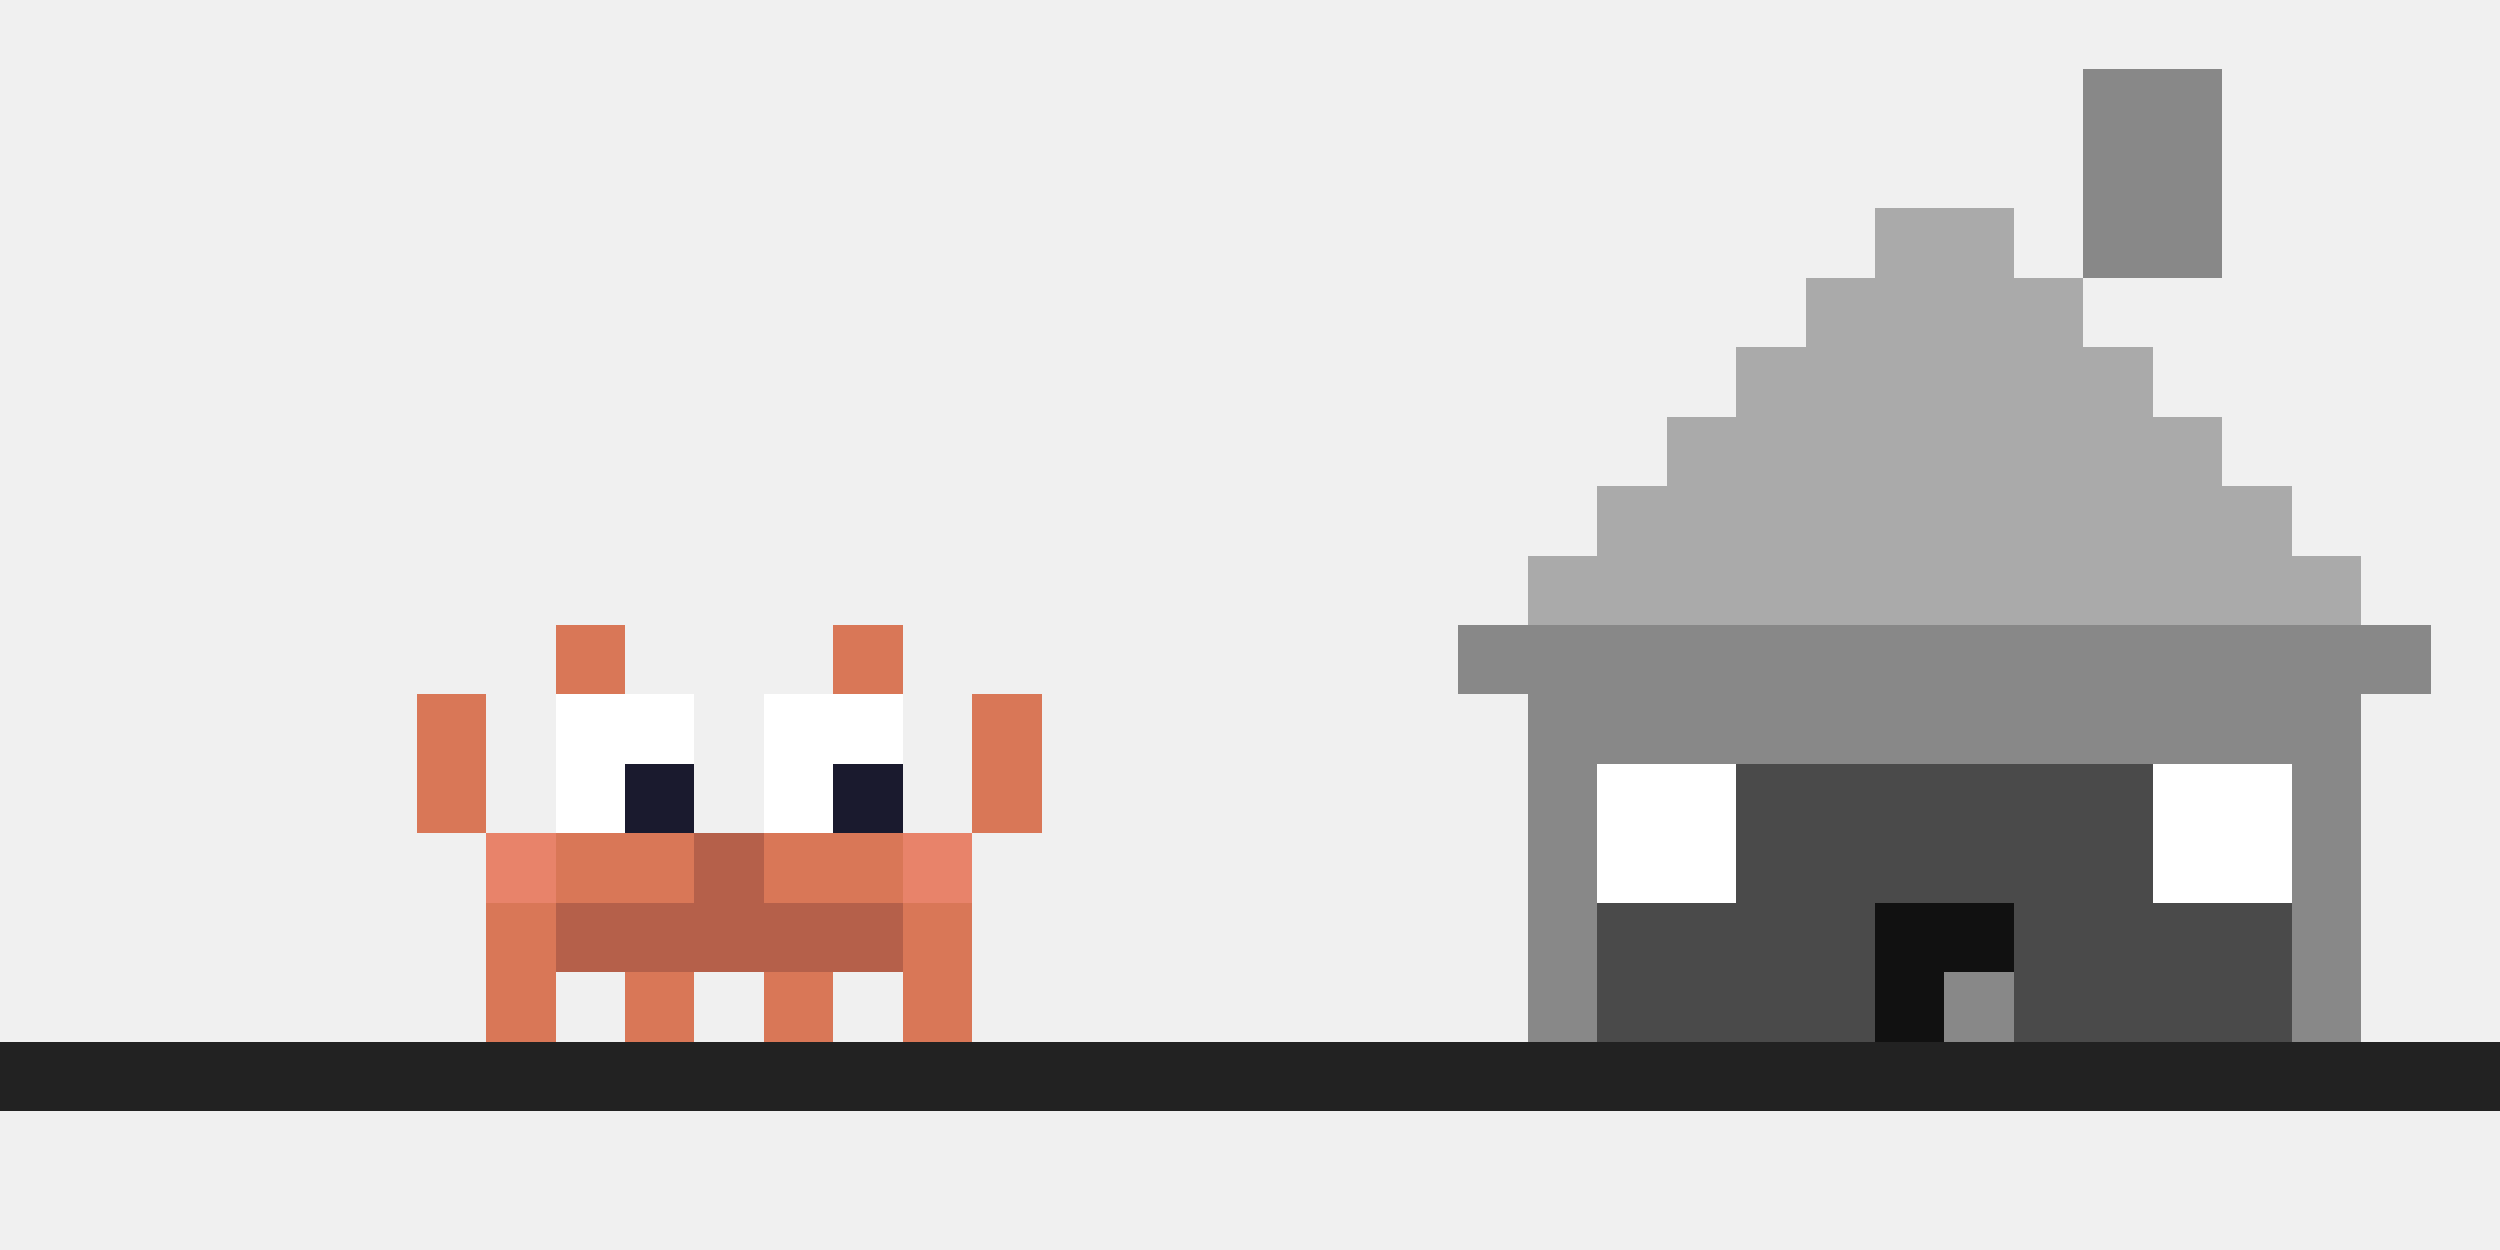
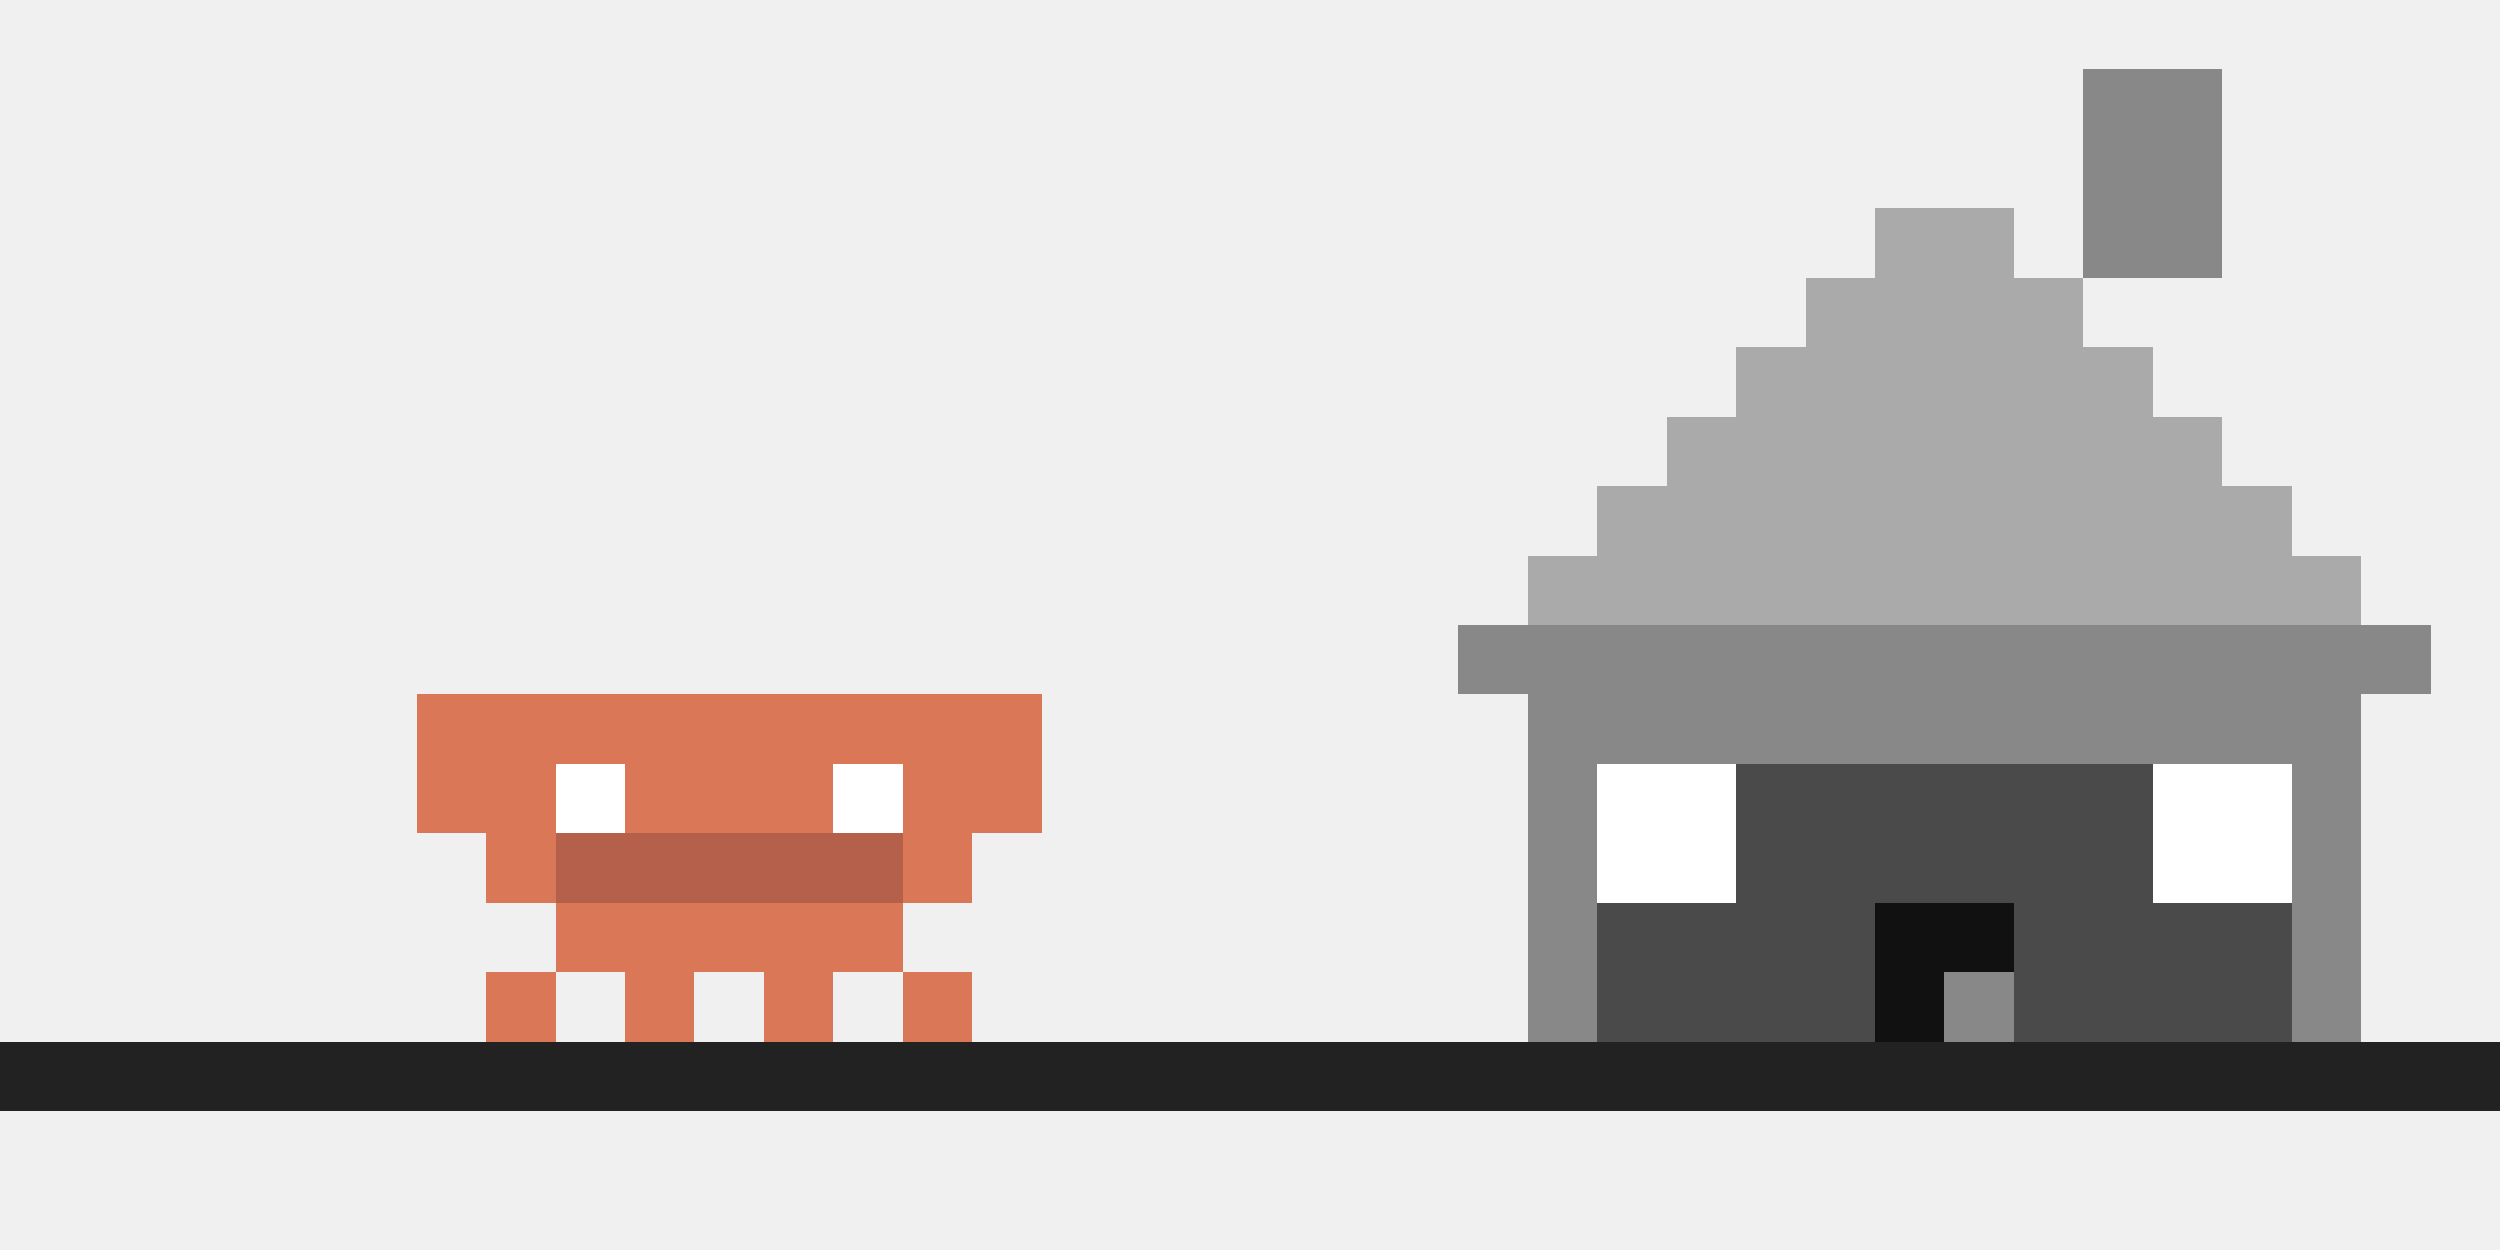
<svg xmlns="http://www.w3.org/2000/svg" viewBox="0 0 36 18" width="360" height="180" shape-rendering="crispEdges">
  <style>
    .o { fill: #d97757; }
    .d { fill: #b5604a; }
    .e { fill: #111111; }
    .w { fill: #ffffff; }
    .g { fill: #222222; }
    .r { fill: #888888; }
    .wl { fill: #4a4a4a; }
    .rf { fill: #aaaaaa; }
    .bl { fill: #e8836a; }
    .pu { fill: #1a1a2e; }
  </style>
  <rect class="r" x="30" y="1" width="2" height="3" />
  <rect class="rf" x="27" y="3" width="2" height="1" />
  <rect class="rf" x="26" y="4" width="4" height="1" />
  <rect class="rf" x="25" y="5" width="6" height="1" />
  <rect class="rf" x="24" y="6" width="8" height="1" />
  <rect class="rf" x="23" y="7" width="10" height="1" />
  <rect class="rf" x="22" y="8" width="12" height="1" />
  <rect class="r" x="21" y="9" width="14" height="1" />
  <rect class="wl" x="22" y="10" width="12" height="5" />
  <rect class="r" x="22" y="10" width="1" height="5" />
  <rect class="r" x="33" y="10" width="1" height="5" />
  <rect class="r" x="22" y="10" width="12" height="1" />
  <rect class="w" x="23" y="11" width="2" height="2" />
  <rect class="w" x="31" y="11" width="2" height="2" />
  <rect class="e" x="27" y="13" width="2" height="2" />
  <rect class="r" x="28" y="14" width="1" height="1" />
-   <rect class="o" x="8" y="9" width="1" height="1" />
-   <rect class="o" x="12" y="9" width="1" height="1" />
-   <rect class="w" x="8" y="10" width="2" height="2" />
-   <rect class="w" x="11" y="10" width="2" height="2" />
-   <rect class="pu" x="9" y="11" width="1" height="1" />
-   <rect class="pu" x="12" y="11" width="1" height="1" />
  <rect class="o" x="6" y="10" width="1" height="2" />
  <rect class="o" x="14" y="10" width="1" height="2" />
+   <rect class="o" x="7" y="10" width="7" height="1" />
+   <rect class="o" x="7" y="11" width="7" height="1" />
+   <rect class="w" x="8" y="11" width="1" height="1" />
+   <rect class="w" x="12" y="11" width="1" height="1" />
  <rect class="o" x="7" y="12" width="7" height="1" />
-   <rect class="bl" x="7" y="12" width="1" height="1" />
-   <rect class="bl" x="13" y="12" width="1" height="1" />
-   <rect class="d" x="10" y="12" width="1" height="1" />
-   <rect class="o" x="7" y="13" width="7" height="1" />
-   <rect class="d" x="8" y="13" width="5" height="1" />
+   <rect class="d" x="8" y="12" width="5" height="1" />
+   <rect class="o" x="8" y="13" width="5" height="1" />
  <rect class="o" x="7" y="14" width="1" height="1" />
  <rect class="o" x="9" y="14" width="1" height="1" />
  <rect class="o" x="11" y="14" width="1" height="1" />
  <rect class="o" x="13" y="14" width="1" height="1" />
  <rect class="g" x="0" y="15" width="36" height="1" />
</svg>
